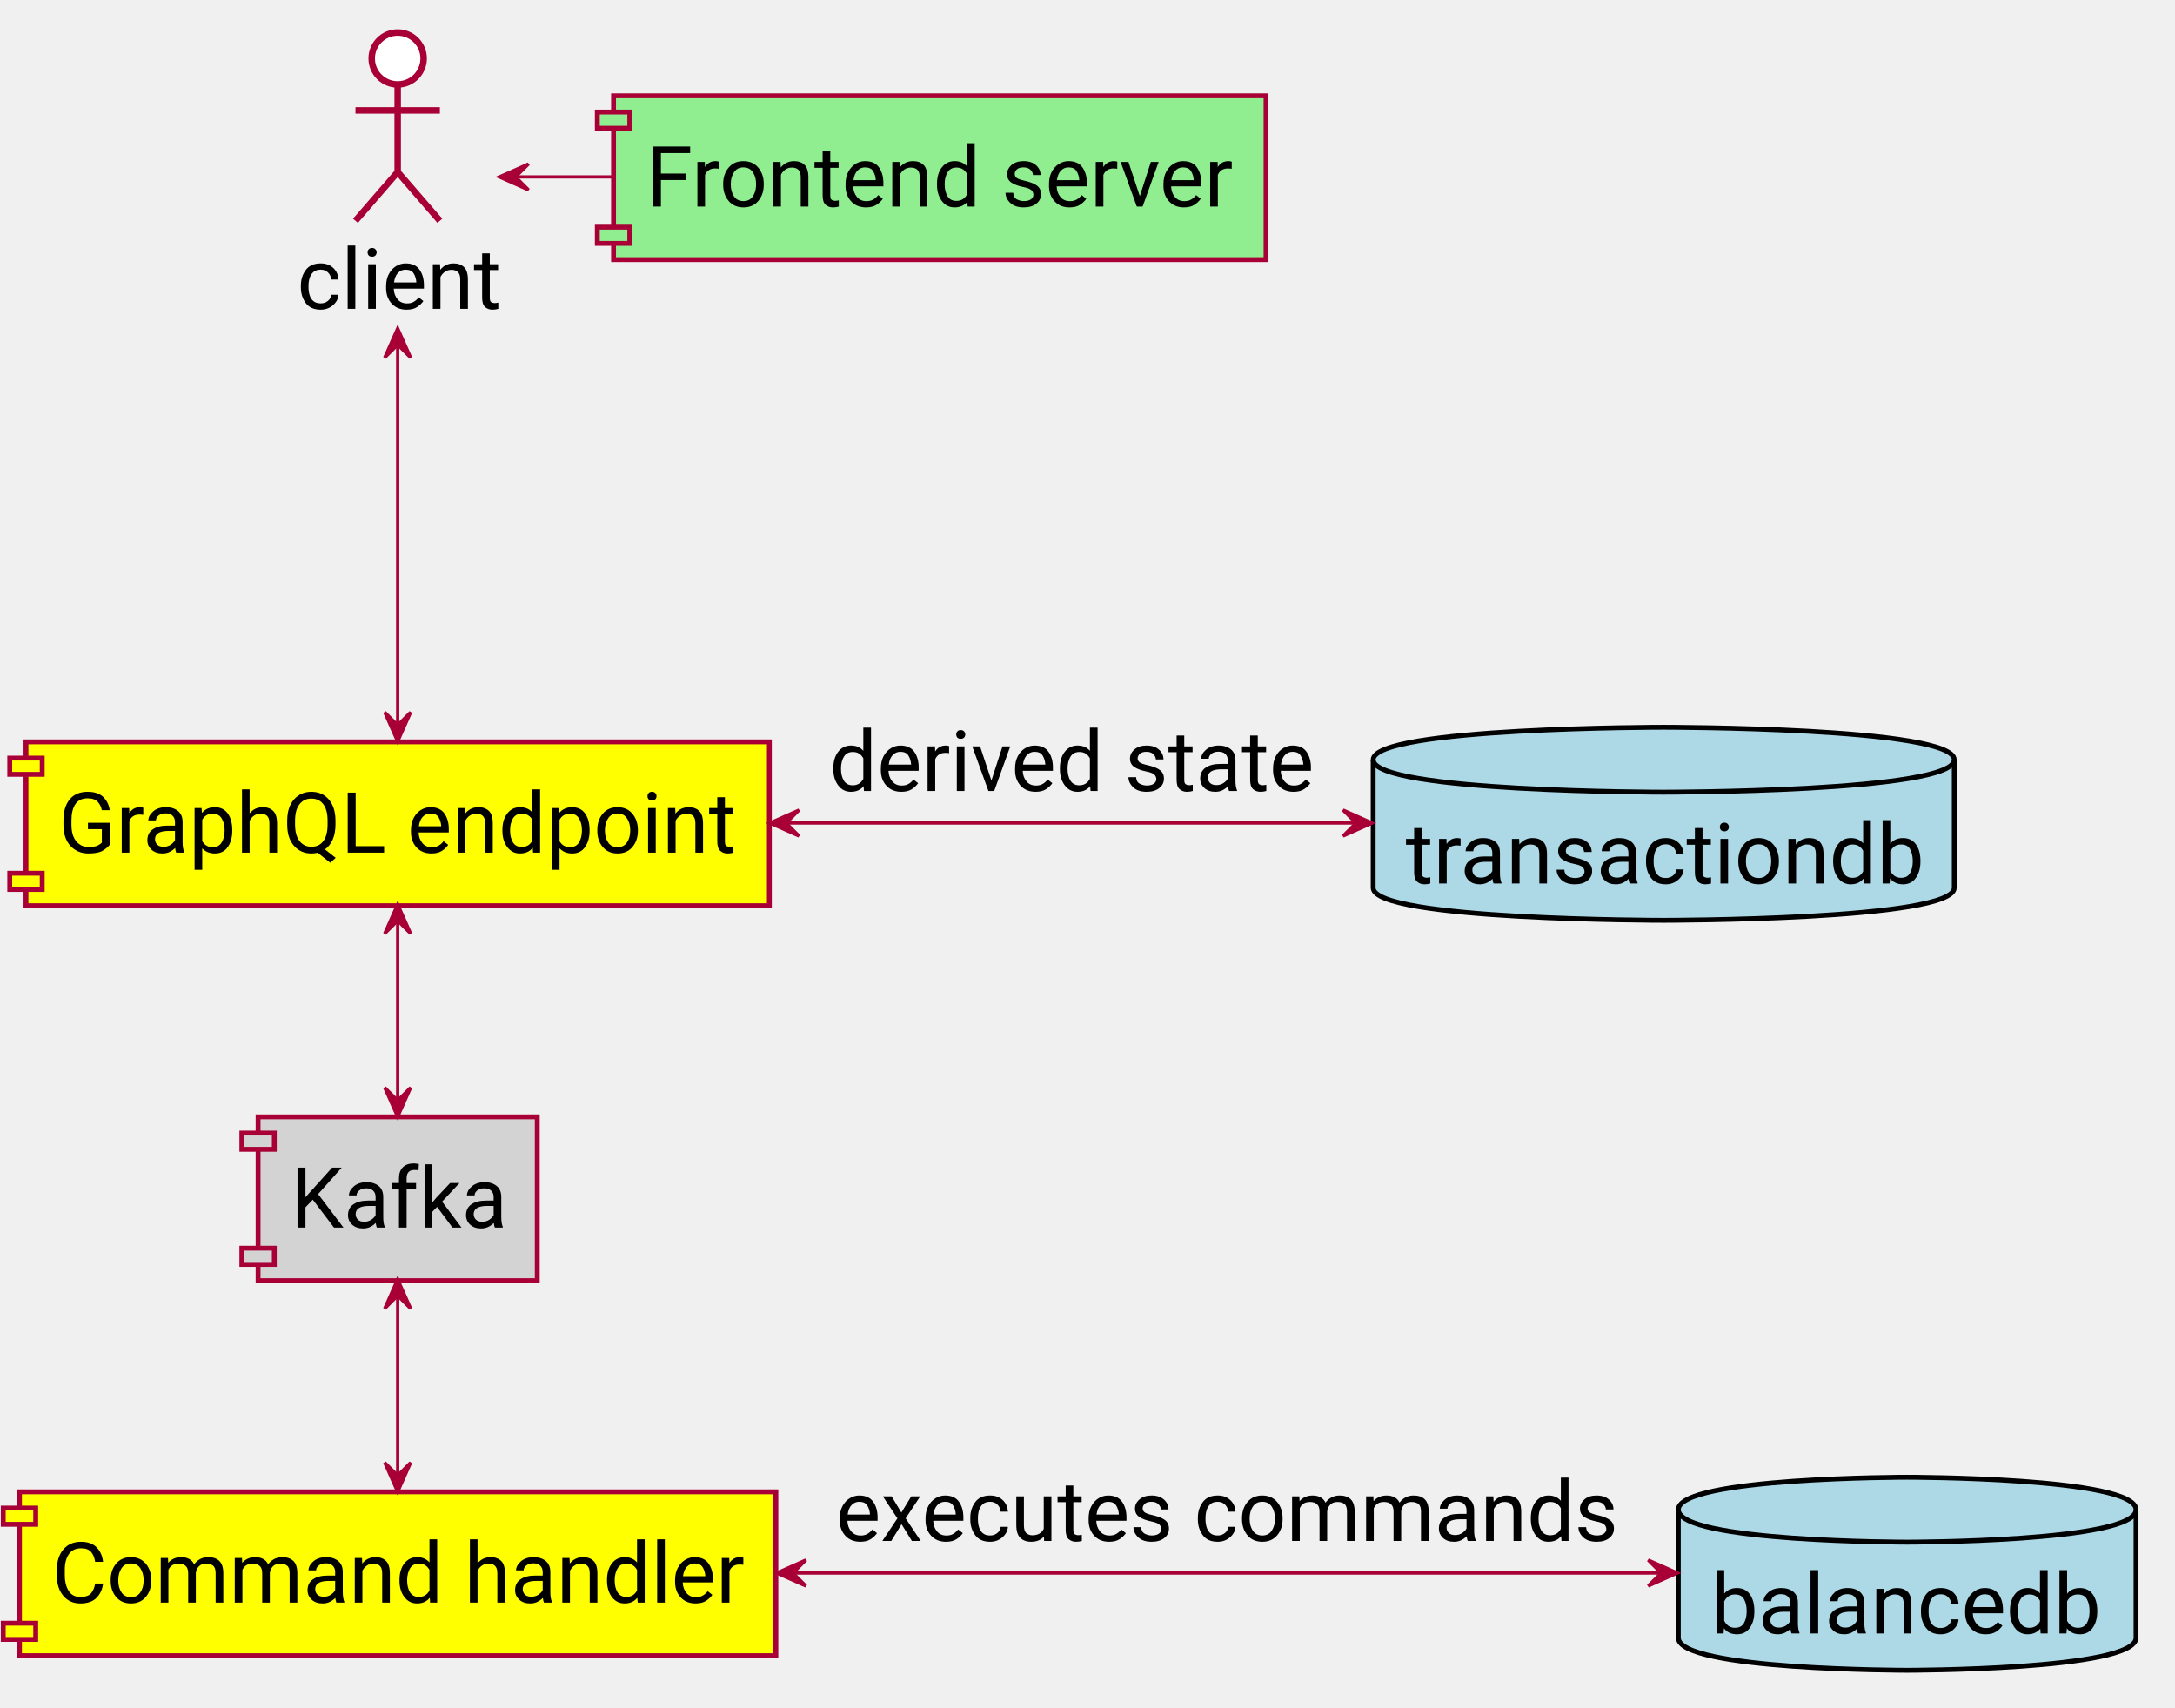
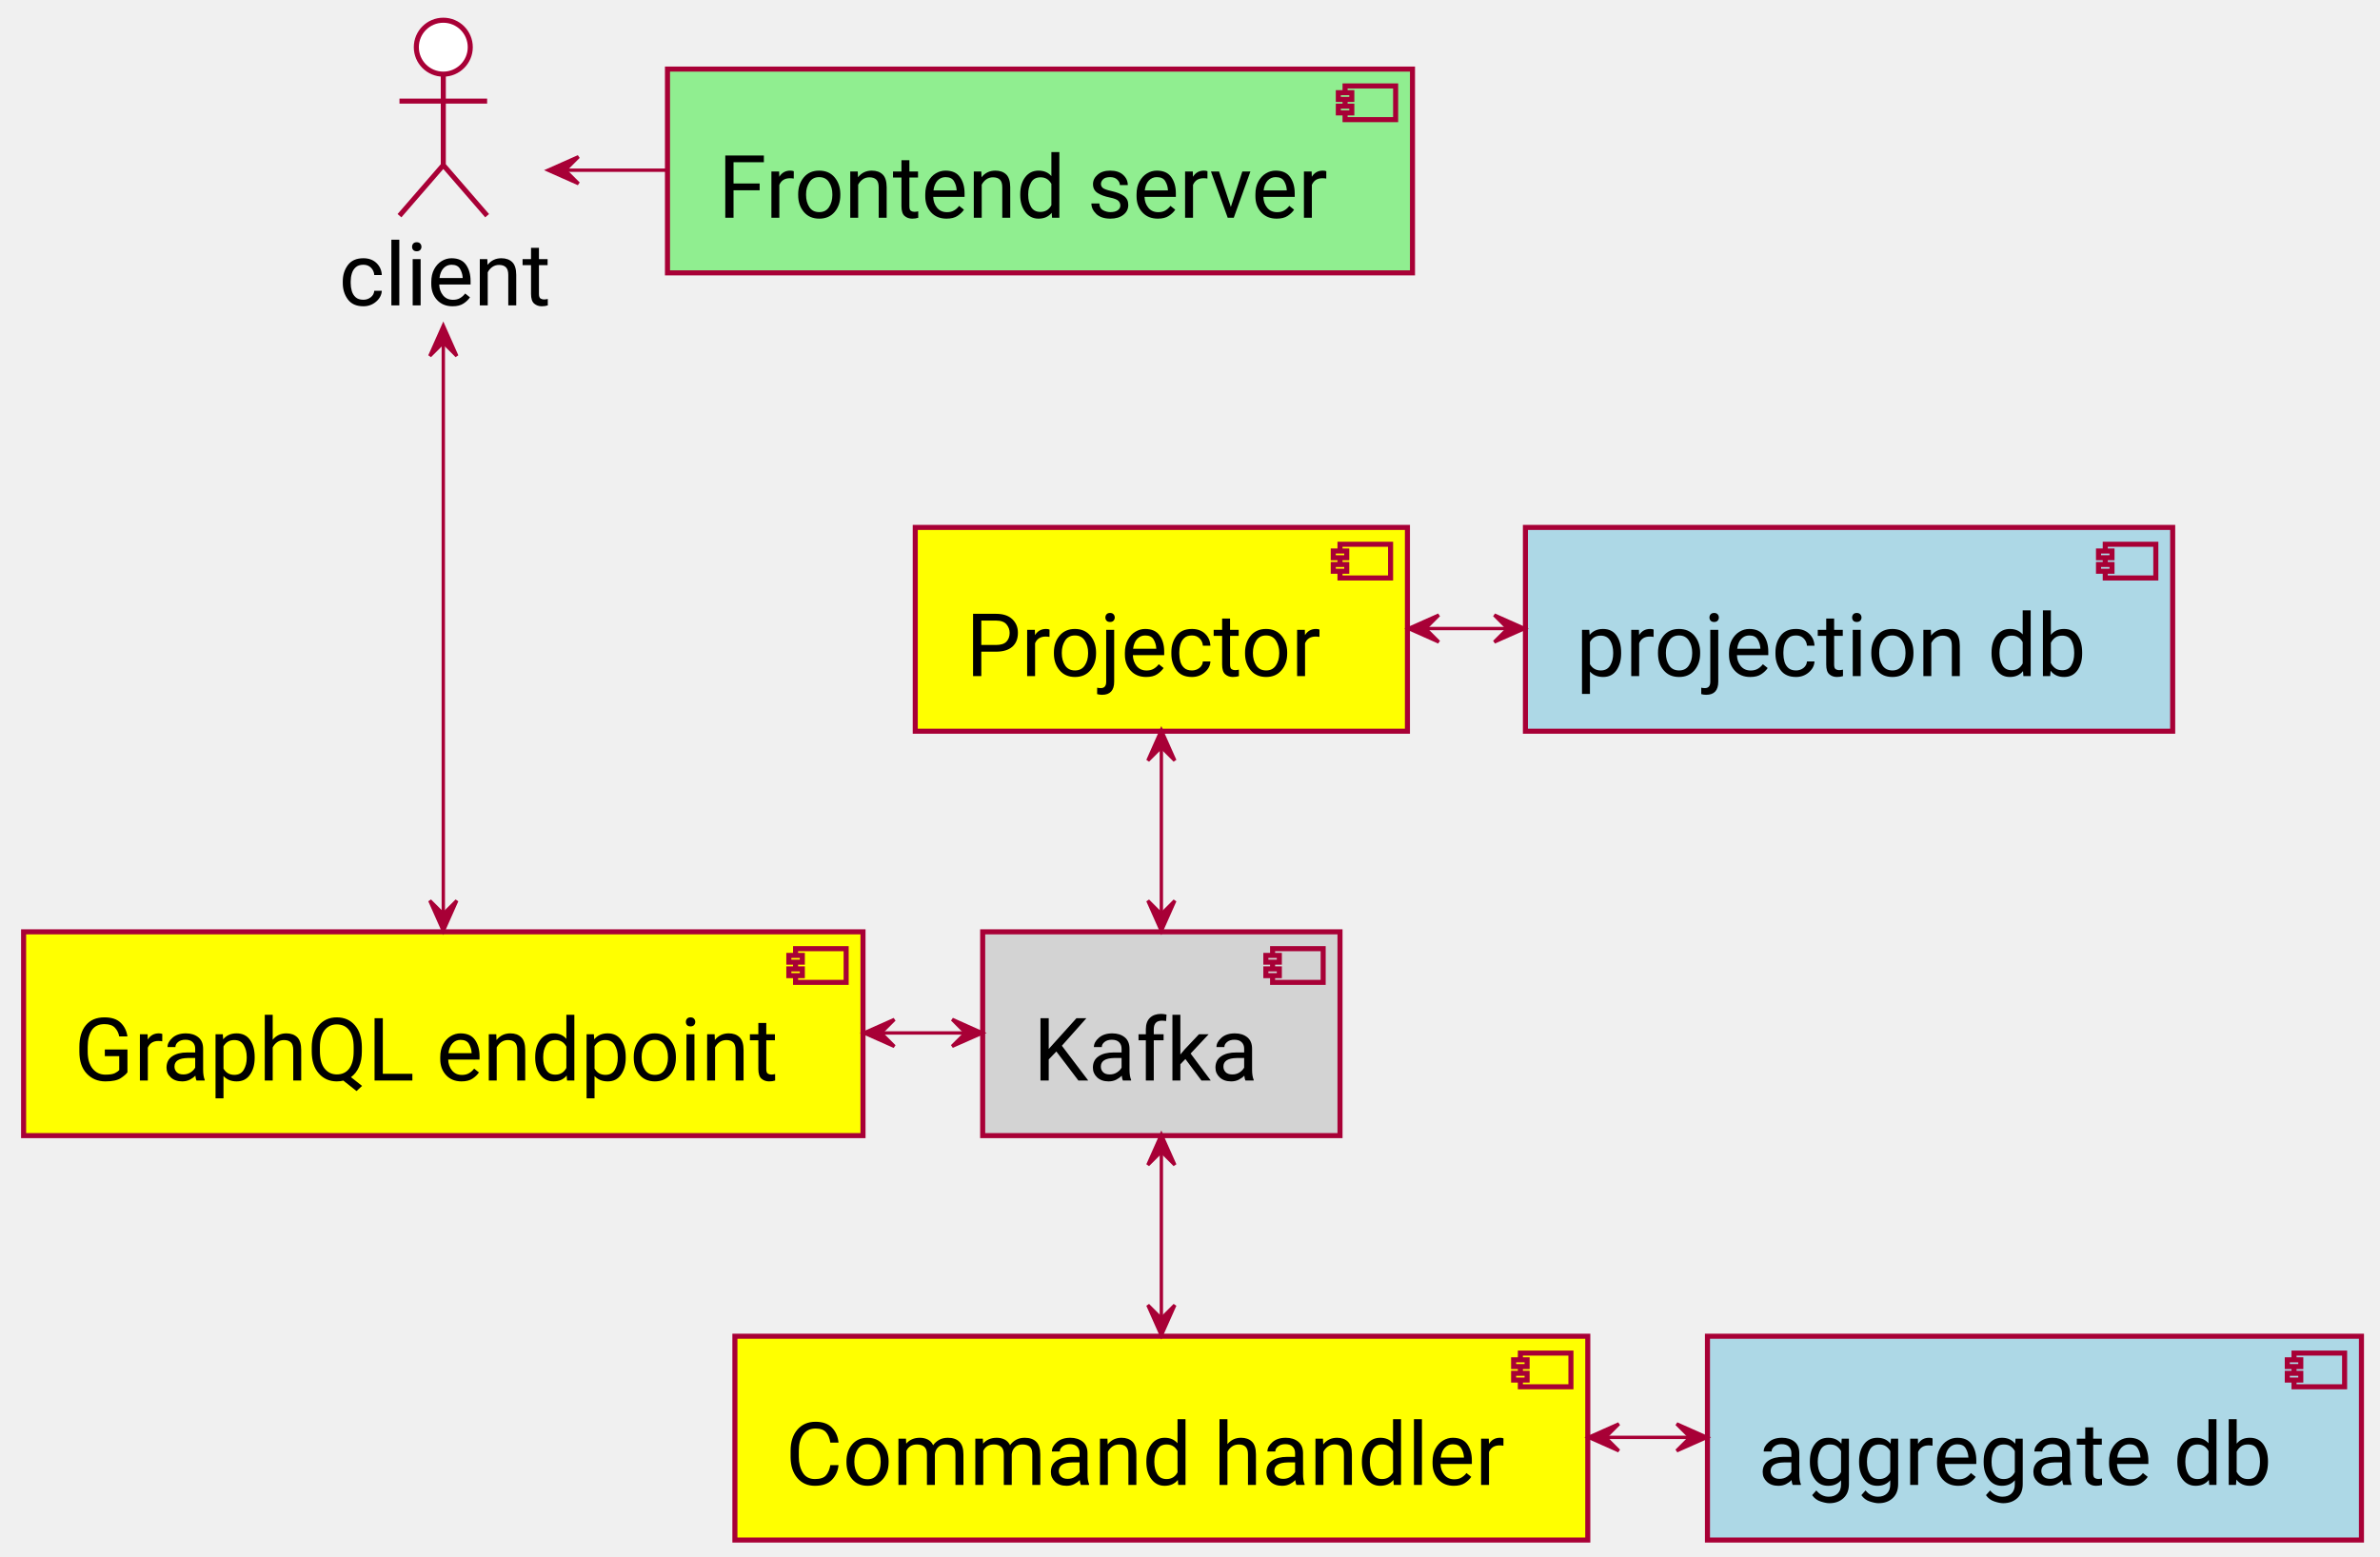
- <svg xmlns="http://www.w3.org/2000/svg" contentScriptType="application/ecmascript" contentStyleType="text/css" height="1052px" preserveAspectRatio="none" style="width:1340px;height:1052px;" version="1.1" viewBox="0 0 1340 1052" width="1340px" zoomAndPan="magnify">
+ <svg xmlns="http://www.w3.org/2000/svg" contentScriptType="application/ecmascript" contentStyleType="text/css" height="924px" preserveAspectRatio="none" style="width:1412px;height:924px;" version="1.1" viewBox="0 0 1412 924" width="1412px" zoomAndPan="magnify">
  <defs />
  <g>
-     <path d="M1034,930 C1034,910 1175,910 1175,910 C1175,910 1316,910 1316,930 L1316,1008.938 C1316,1028.938 1175,1028.938 1175,1028.938 C1175,1028.938 1034,1028.938 1034,1008.938 L1034,930 " fill="#ADD8E6" style="stroke: #000000; stroke-width: 3.0;" />
-     <path d="M1034,930 C1034,950 1175,950 1175,950 C1175,950 1316,950 1316,930 " fill="none" style="stroke: #000000; stroke-width: 3.0;" />
-     <text fill="#000000" font-family="Roboto" font-size="52" lengthAdjust="spacingAndGlyphs" textLength="242" x="1054" y="1006.242">balancedb</text>
-     <path d="M846,468 C846,448 1025,448 1025,448 C1025,448 1204,448 1204,468 L1204,546.938 C1204,566.938 1025,566.938 1025,566.938 C1025,566.938 846,566.938 846,546.938 L846,468 " fill="#ADD8E6" style="stroke: #000000; stroke-width: 3.0;" />
-     <path d="M846,468 C846,488 1025,488 1025,488 C1025,488 1204,488 1204,468 " fill="none" style="stroke: #000000; stroke-width: 3.0;" />
-     <text fill="#000000" font-family="Roboto" font-size="52" lengthAdjust="spacingAndGlyphs" textLength="318" x="866" y="544.242">transactiondb</text>
-     <rect fill="#D3D3D3" height="100.938" style="stroke: #A80036; stroke-width: 3.0;" width="172" x="159" y="688" />
-     <rect fill="#D3D3D3" height="10" style="stroke: #A80036; stroke-width: 3.0;" width="20" x="149" y="698" />
-     <rect fill="#D3D3D3" height="10" style="stroke: #A80036; stroke-width: 3.0;" width="20" x="149" y="768.938" />
-     <text fill="#000000" font-family="Roboto" font-size="52" lengthAdjust="spacingAndGlyphs" textLength="132" x="179" y="756.242">Kafka</text>
-     <rect fill="#FFFF00" height="100.938" style="stroke: #A80036; stroke-width: 3.0;" width="466" x="12" y="919" />
-     <rect fill="#FFFF00" height="10" style="stroke: #A80036; stroke-width: 3.0;" width="20" x="2" y="929" />
-     <rect fill="#FFFF00" height="10" style="stroke: #A80036; stroke-width: 3.0;" width="20" x="2" y="999.938" />
-     <text fill="#000000" font-family="Roboto" font-size="52" lengthAdjust="spacingAndGlyphs" textLength="426" x="32" y="987.242">Command handler</text>
-     <rect fill="#FFFF00" height="100.938" style="stroke: #A80036; stroke-width: 3.0;" width="458" x="16" y="457" />
-     <rect fill="#FFFF00" height="10" style="stroke: #A80036; stroke-width: 3.0;" width="20" x="6" y="467" />
-     <rect fill="#FFFF00" height="10" style="stroke: #A80036; stroke-width: 3.0;" width="20" x="6" y="537.938" />
-     <text fill="#000000" font-family="Roboto" font-size="52" lengthAdjust="spacingAndGlyphs" textLength="418" x="36" y="525.242">GraphQL endpoint</text>
-     <rect fill="#90EE90" height="100.938" style="stroke: #A80036; stroke-width: 3.0;" width="402" x="378" y="59" />
-     <rect fill="#90EE90" height="10" style="stroke: #A80036; stroke-width: 3.0;" width="20" x="368" y="69" />
-     <rect fill="#90EE90" height="10" style="stroke: #A80036; stroke-width: 3.0;" width="20" x="368" y="139.938" />
-     <text fill="#000000" font-family="Roboto" font-size="52" lengthAdjust="spacingAndGlyphs" textLength="362" x="398" y="127.242">Frontend server</text>
-     <ellipse cx="245" cy="36" fill="#FFFFFF" rx="16" ry="16" style="stroke: #A80036; stroke-width: 4.0;" />
-     <path d="M245,52 L245,106 M219,68 L271,68 M245,106 L219,136 M245,106 L271,136 " fill="none" style="stroke: #A80036; stroke-width: 4.0;" />
-     <text fill="#000000" font-family="Roboto" font-size="52" lengthAdjust="spacingAndGlyphs" textLength="124" x="183" y="190.242">client</text>
-     <path d="M318.01,109 C337.87,109 357.729,109 377.589,109 " fill="none" id="cl&lt;-fs" style="stroke: #A80036; stroke-width: 2.0;" />
-     <polygon fill="#A80036" points="307.625,109,325.625,117,317.625,109,325.625,101,307.625,109" style="stroke: #A80036; stroke-width: 2.0;" />
-     <path d="M245,212.73 C245,286.983 245,384.397 245,446.366 " fill="none" id="cl-ge" style="stroke: #A80036; stroke-width: 2.0;" />
-     <polygon fill="#A80036" points="245,456.754,253,438.754,245,446.754,237,438.754,245,456.754" style="stroke: #A80036; stroke-width: 2.0;" />
-     <polygon fill="#A80036" points="245,202.313,237,220.313,245,212.313,253,220.313,245,202.313" style="stroke: #A80036; stroke-width: 2.0;" />
-     <path d="M245,798.419 C245,832.419 245,874.736 245,908.715 " fill="none" id="ka-ch" style="stroke: #A80036; stroke-width: 2.0;" />
-     <polygon fill="#A80036" points="245,918.974,253,900.974,245,908.974,237,900.974,245,918.974" style="stroke: #A80036; stroke-width: 2.0;" />
-     <polygon fill="#A80036" points="245,788.124,237,806.124,245,798.124,253,806.124,245,788.124" style="stroke: #A80036; stroke-width: 2.0;" />
-     <path d="M245,567.419 C245,601.419 245,643.736 245,677.715 " fill="none" id="ge-ka" style="stroke: #A80036; stroke-width: 2.0;" />
-     <polygon fill="#A80036" points="245,687.974,253,669.974,245,677.974,237,669.974,245,687.974" style="stroke: #A80036; stroke-width: 2.0;" />
-     <polygon fill="#A80036" points="245,557.124,237,575.124,245,567.124,253,575.124,245,557.124" style="stroke: #A80036; stroke-width: 2.0;" />
-     <path d="M488.774,969 C658.085,969 878.414,969 1023.142,969 " fill="none" id="ch-pgb" style="stroke: #A80036; stroke-width: 2.0;" />
-     <polygon fill="#A80036" points="1033.43,969,1015.43,961,1023.43,969,1015.43,977,1033.43,969" style="stroke: #A80036; stroke-width: 2.0;" />
-     <polygon fill="#A80036" points="478.478,969,496.478,977,488.478,969,496.478,961,478.478,969" style="stroke: #A80036; stroke-width: 2.0;" />
-     <text fill="#000000" font-family="Roboto" font-size="52" lengthAdjust="spacingAndGlyphs" textLength="482" x="515" y="949.242">executes commands</text>
-     <path d="M484.75,507 C597.393,507 729.777,507 835.305,507 " fill="none" id="ge-pgt" style="stroke: #A80036; stroke-width: 2.0;" />
-     <polygon fill="#A80036" points="845.432,507,827.432,499,835.432,507,827.432,515,845.432,507" style="stroke: #A80036; stroke-width: 2.0;" />
-     <polygon fill="#A80036" points="474.281,507,492.281,515,484.281,507,492.281,499,474.281,507" style="stroke: #A80036; stroke-width: 2.0;" />
-     <text fill="#000000" font-family="Roboto" font-size="52" lengthAdjust="spacingAndGlyphs" textLength="298" x="511" y="487.242">derived state</text>
+     <rect fill="#ADD8E6" height="120.938" style="stroke:#A80036;stroke-width:3.0;" width="384" x="905" y="313" />
+     <rect fill="#ADD8E6" height="20" style="stroke:#A80036;stroke-width:3.0;" width="30" x="1249" y="323" />
+     <rect fill="#ADD8E6" height="4" style="stroke:#A80036;stroke-width:3.0;" width="8" x="1245" y="327" />
+     <rect fill="#ADD8E6" height="4" style="stroke:#A80036;stroke-width:3.0;" width="8" x="1245" y="335" />
+     <text fill="#000000" font-family="Roboto" font-size="52" lengthAdjust="spacing" textLength="304" x="935" y="401.242">projection db</text>
+     <rect fill="#ADD8E6" height="120.938" style="stroke:#A80036;stroke-width:3.0;" width="388" x="1013" y="793" />
+     <rect fill="#ADD8E6" height="20" style="stroke:#A80036;stroke-width:3.0;" width="30" x="1361" y="803" />
+     <rect fill="#ADD8E6" height="4" style="stroke:#A80036;stroke-width:3.0;" width="8" x="1357" y="807" />
+     <rect fill="#ADD8E6" height="4" style="stroke:#A80036;stroke-width:3.0;" width="8" x="1357" y="815" />
+     <text fill="#000000" font-family="Roboto" font-size="52" lengthAdjust="spacing" textLength="308" x="1043" y="881.242">aggregate db</text>
+     <rect fill="#D3D3D3" height="120.938" style="stroke:#A80036;stroke-width:3.0;" width="212" x="583" y="553" />
+     <rect fill="#D3D3D3" height="20" style="stroke:#A80036;stroke-width:3.0;" width="30" x="755" y="563" />
+     <rect fill="#D3D3D3" height="4" style="stroke:#A80036;stroke-width:3.0;" width="8" x="751" y="567" />
+     <rect fill="#D3D3D3" height="4" style="stroke:#A80036;stroke-width:3.0;" width="8" x="751" y="575" />
+     <text fill="#000000" font-family="Roboto" font-size="52" lengthAdjust="spacing" textLength="132" x="613" y="641.242">Kafka</text>
+     <rect fill="#FFFF00" height="120.938" style="stroke:#A80036;stroke-width:3.0;" width="506" x="436" y="793" />
+     <rect fill="#FFFF00" height="20" style="stroke:#A80036;stroke-width:3.0;" width="30" x="902" y="803" />
+     <rect fill="#FFFF00" height="4" style="stroke:#A80036;stroke-width:3.0;" width="8" x="898" y="807" />
+     <rect fill="#FFFF00" height="4" style="stroke:#A80036;stroke-width:3.0;" width="8" x="898" y="815" />
+     <text fill="#000000" font-family="Roboto" font-size="52" lengthAdjust="spacing" textLength="426" x="466" y="881.242">Command handler</text>
+     <rect fill="#FFFF00" height="120.938" style="stroke:#A80036;stroke-width:3.0;" width="292" x="543" y="313" />
+     <rect fill="#FFFF00" height="20" style="stroke:#A80036;stroke-width:3.0;" width="30" x="795" y="323" />
+     <rect fill="#FFFF00" height="4" style="stroke:#A80036;stroke-width:3.0;" width="8" x="791" y="327" />
+     <rect fill="#FFFF00" height="4" style="stroke:#A80036;stroke-width:3.0;" width="8" x="791" y="335" />
+     <text fill="#000000" font-family="Roboto" font-size="52" lengthAdjust="spacing" textLength="212" x="573" y="401.242">Projector</text>
+     <rect fill="#FFFF00" height="120.938" style="stroke:#A80036;stroke-width:3.0;" width="498" x="14" y="553" />
+     <rect fill="#FFFF00" height="20" style="stroke:#A80036;stroke-width:3.0;" width="30" x="472" y="563" />
+     <rect fill="#FFFF00" height="4" style="stroke:#A80036;stroke-width:3.0;" width="8" x="468" y="567" />
+     <rect fill="#FFFF00" height="4" style="stroke:#A80036;stroke-width:3.0;" width="8" x="468" y="575" />
+     <text fill="#000000" font-family="Roboto" font-size="52" lengthAdjust="spacing" textLength="418" x="44" y="641.242">GraphQL endpoint</text>
+     <rect fill="#90EE90" height="120.938" style="stroke:#A80036;stroke-width:3.0;" width="442" x="396" y="41" />
+     <rect fill="#90EE90" height="20" style="stroke:#A80036;stroke-width:3.0;" width="30" x="798" y="51" />
+     <rect fill="#90EE90" height="4" style="stroke:#A80036;stroke-width:3.0;" width="8" x="794" y="55" />
+     <rect fill="#90EE90" height="4" style="stroke:#A80036;stroke-width:3.0;" width="8" x="794" y="63" />
+     <text fill="#000000" font-family="Roboto" font-size="52" lengthAdjust="spacing" textLength="362" x="426" y="129.242">Frontend server</text>
+     <ellipse cx="263" cy="28" fill="#FFFFFF" rx="16" ry="16" style="stroke:#A80036;stroke-width:3.0;" />
+     <path d="M263,44 L263,98 M237,60 L289,60 M263,98 L237,128 M263,98 L289,128 " fill="none" style="stroke:#A80036;stroke-width:3.0;" />
+     <text fill="#000000" font-family="Roboto" font-size="52" lengthAdjust="spacing" textLength="124" x="201" y="181.242">client</text>
+     <path d="M523.04,613 C539.56,613 556.08,613 572.6,613 " fill="none" id="ge-ka" style="stroke:#A80036;stroke-width:2.0;" />
+     <polygon fill="#A80036" points="582.9,613,564.923,604.949,572.9,612.971,564.877,620.948,582.9,613" style="stroke:#A80036;stroke-width:2.0;" />
+     <polygon fill="#A80036" points="512.6,613,530.6,621,522.6,613,530.6,605,512.6,613" style="stroke:#A80036;stroke-width:2.0;" />
+     <path d="M335.72,101 C355.78,101 375.84,101 395.9,101 " fill="none" id="cl-backto-fs" style="stroke:#A80036;stroke-width:2.0;" />
+     <polygon fill="#A80036" points="325.22,101,343.22,109,335.22,101,343.22,93,325.22,101" style="stroke:#A80036;stroke-width:2.0;" />
+     <path d="M263,203.78 C263,303.98 263,454.96 263,542.16 " fill="none" id="cl-ge" style="stroke:#A80036;stroke-width:2.0;" />
+     <polygon fill="#A80036" points="263,552.48,271,534.48,263,542.48,255,534.48,263,552.48" style="stroke:#A80036;stroke-width:2.0;" />
+     <polygon fill="#A80036" points="263,193.24,255,211.24,263,203.24,271,211.24,263,193.24" style="stroke:#A80036;stroke-width:2.0;" />
+     <path d="M689,683.8 C689,714.78 689,751.26 689,782.24 " fill="none" id="ka-ch" style="stroke:#A80036;stroke-width:2.0;" />
+     <polygon fill="#A80036" points="689,792.52,697,774.52,689,782.52,681,774.52,689,792.52" style="stroke:#A80036;stroke-width:2.0;" />
+     <polygon fill="#A80036" points="689,673.34,681,691.34,689,683.34,697,691.34,689,673.34" style="stroke:#A80036;stroke-width:2.0;" />
+     <path d="M689,443.8 C689,474.78 689,511.26 689,542.24 " fill="none" id="pr-ka" style="stroke:#A80036;stroke-width:2.0;" />
+     <polygon fill="#A80036" points="689,552.52,697,534.52,689,542.52,681,534.52,689,552.52" style="stroke:#A80036;stroke-width:2.0;" />
+     <polygon fill="#A80036" points="689,433.34,681,451.34,689,443.34,697,451.34,689,433.34" style="stroke:#A80036;stroke-width:2.0;" />
+     <path d="M952.86,853 C969.38,853 985.9,853 1002.42,853 " fill="none" id="ch-pgb" style="stroke:#A80036;stroke-width:2.0;" />
+     <polygon fill="#A80036" points="1012.72,853,994.72,845,1002.72,853,994.72,861,1012.72,853" style="stroke:#A80036;stroke-width:2.0;" />
+     <polygon fill="#A80036" points="942.44,853,960.44,861,952.44,853,960.44,845,942.44,853" style="stroke:#A80036;stroke-width:2.0;" />
+     <path d="M845.86,373 C862.06,373 878.26,373 894.46,373 " fill="none" id="pr-pgt" style="stroke:#A80036;stroke-width:2.0;" />
+     <polygon fill="#A80036" points="904.54,373,886.54,365,894.54,373,886.54,381,904.54,373" style="stroke:#A80036;stroke-width:2.0;" />
+     <polygon fill="#A80036" points="835.62,373,853.62,381,845.62,373,853.62,365,835.62,373" style="stroke:#A80036;stroke-width:2.0;" />
  </g>
</svg>
